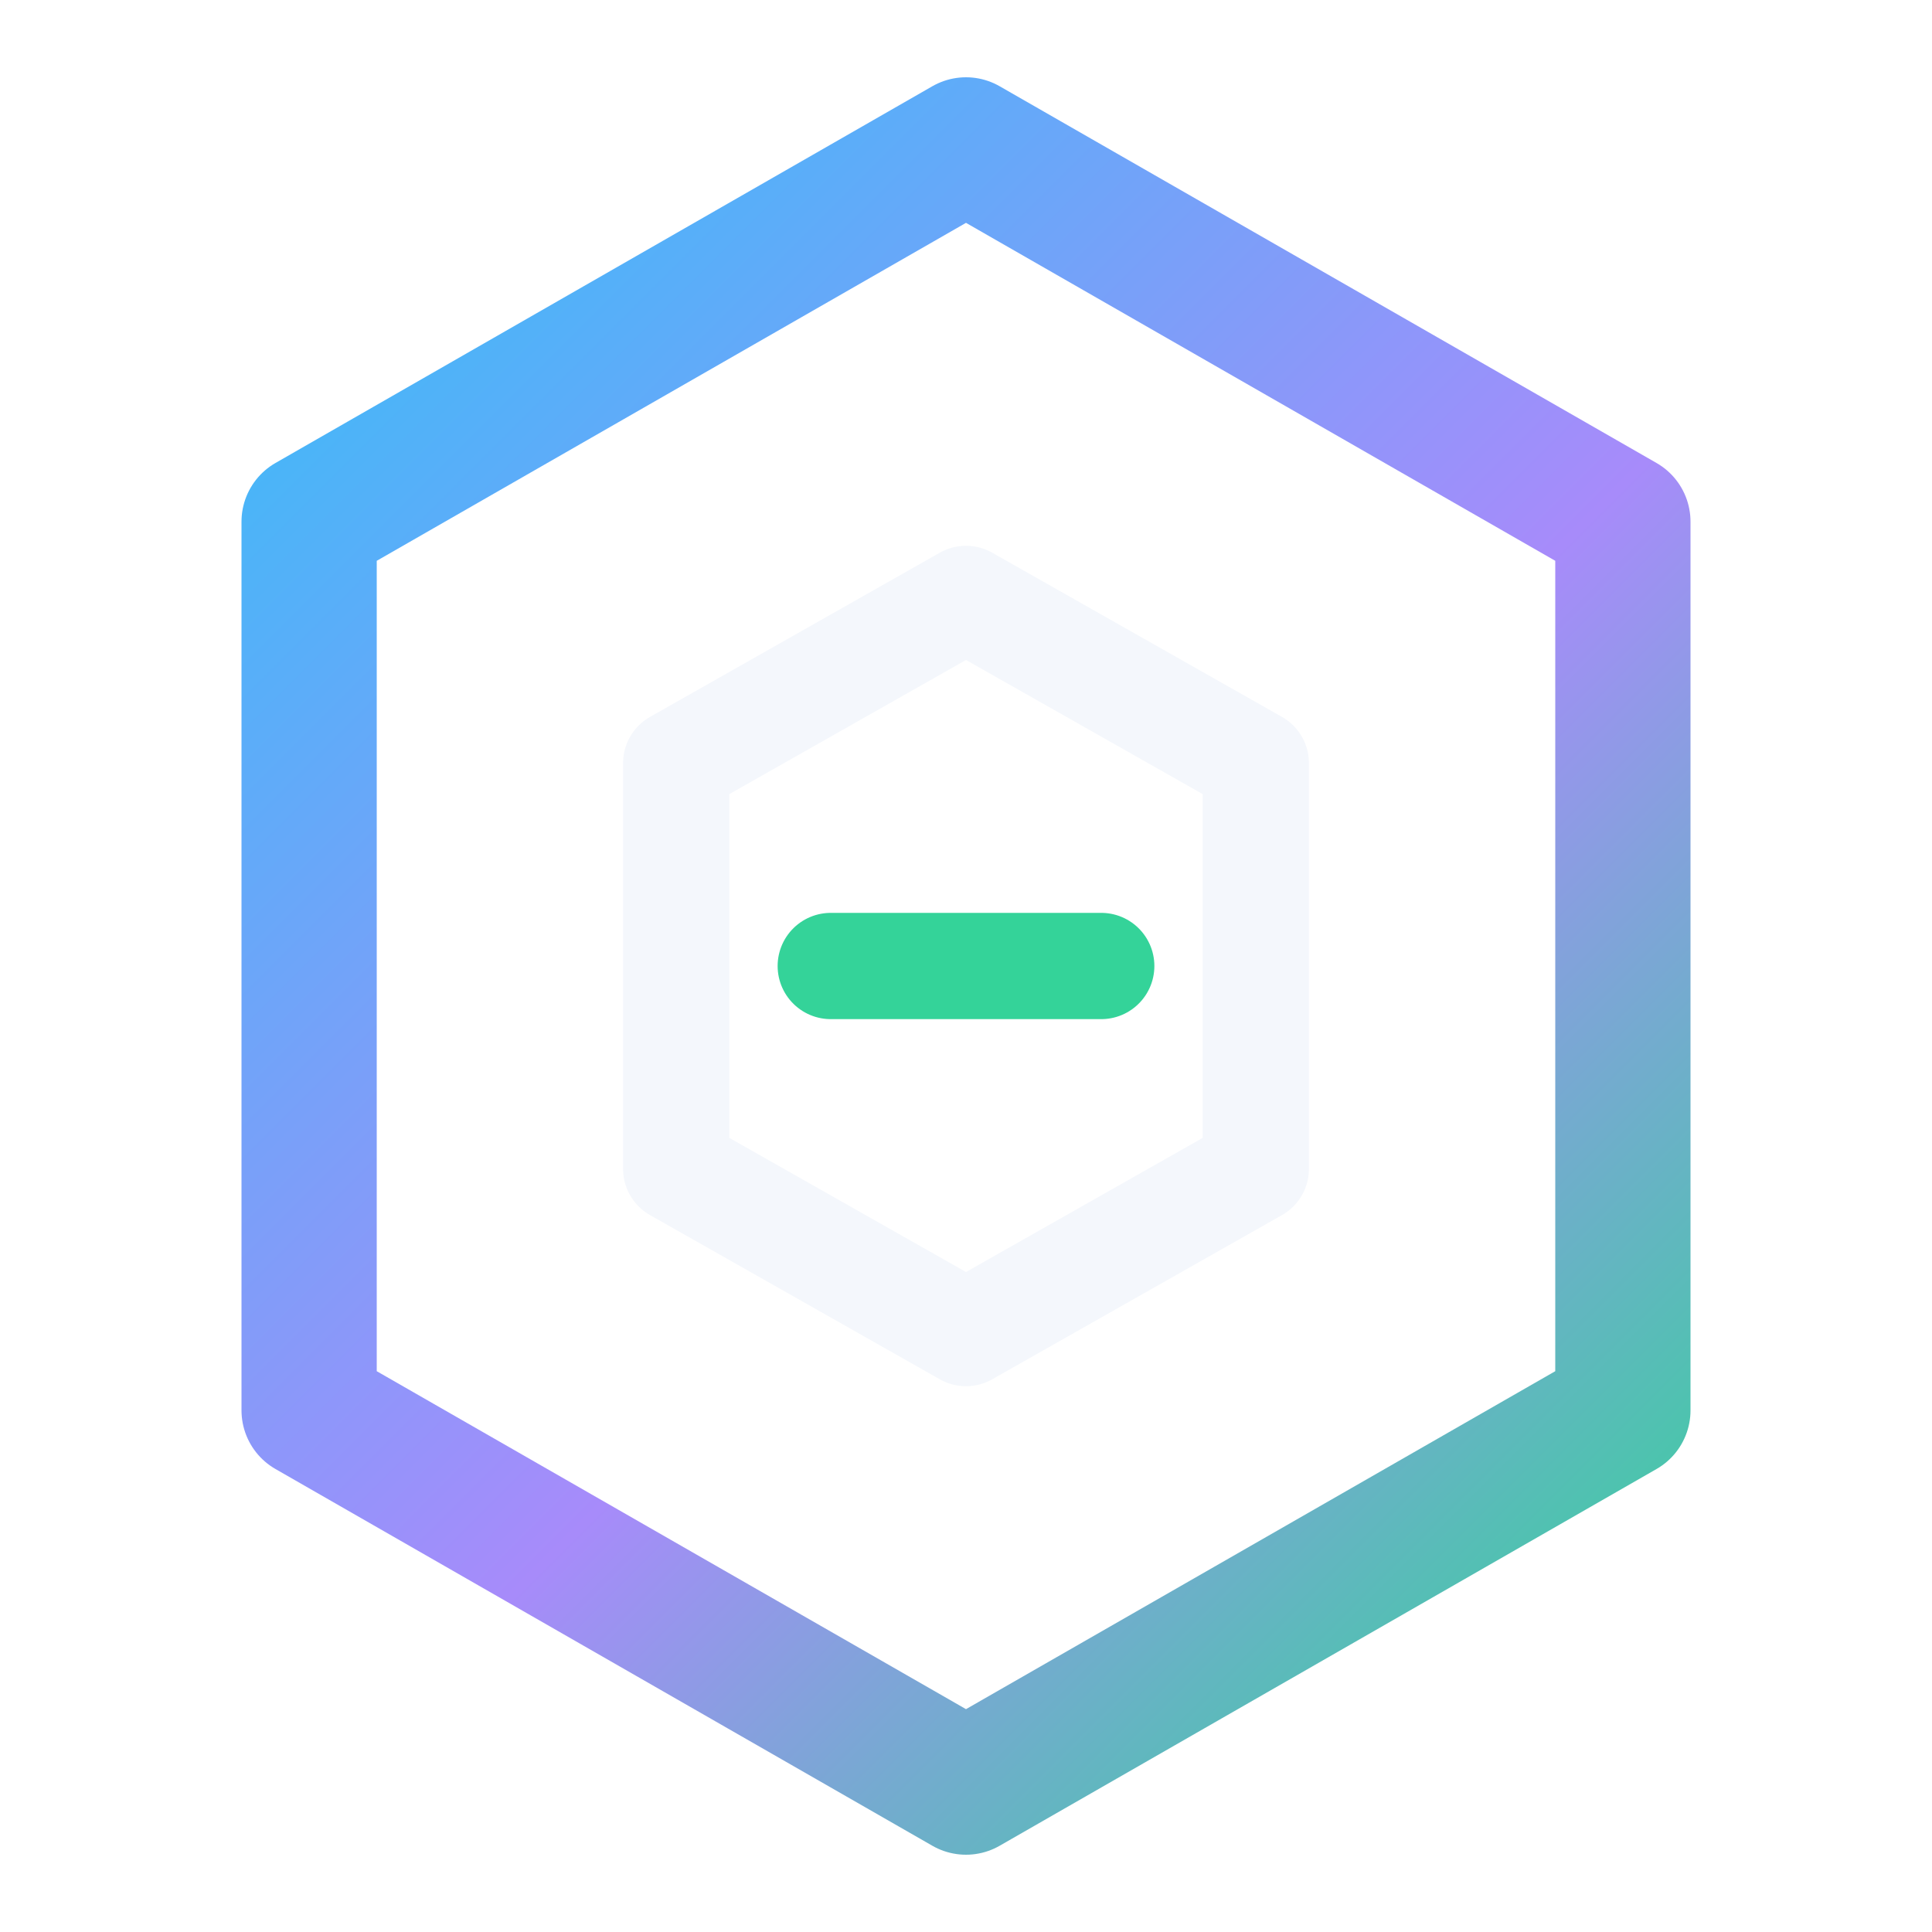
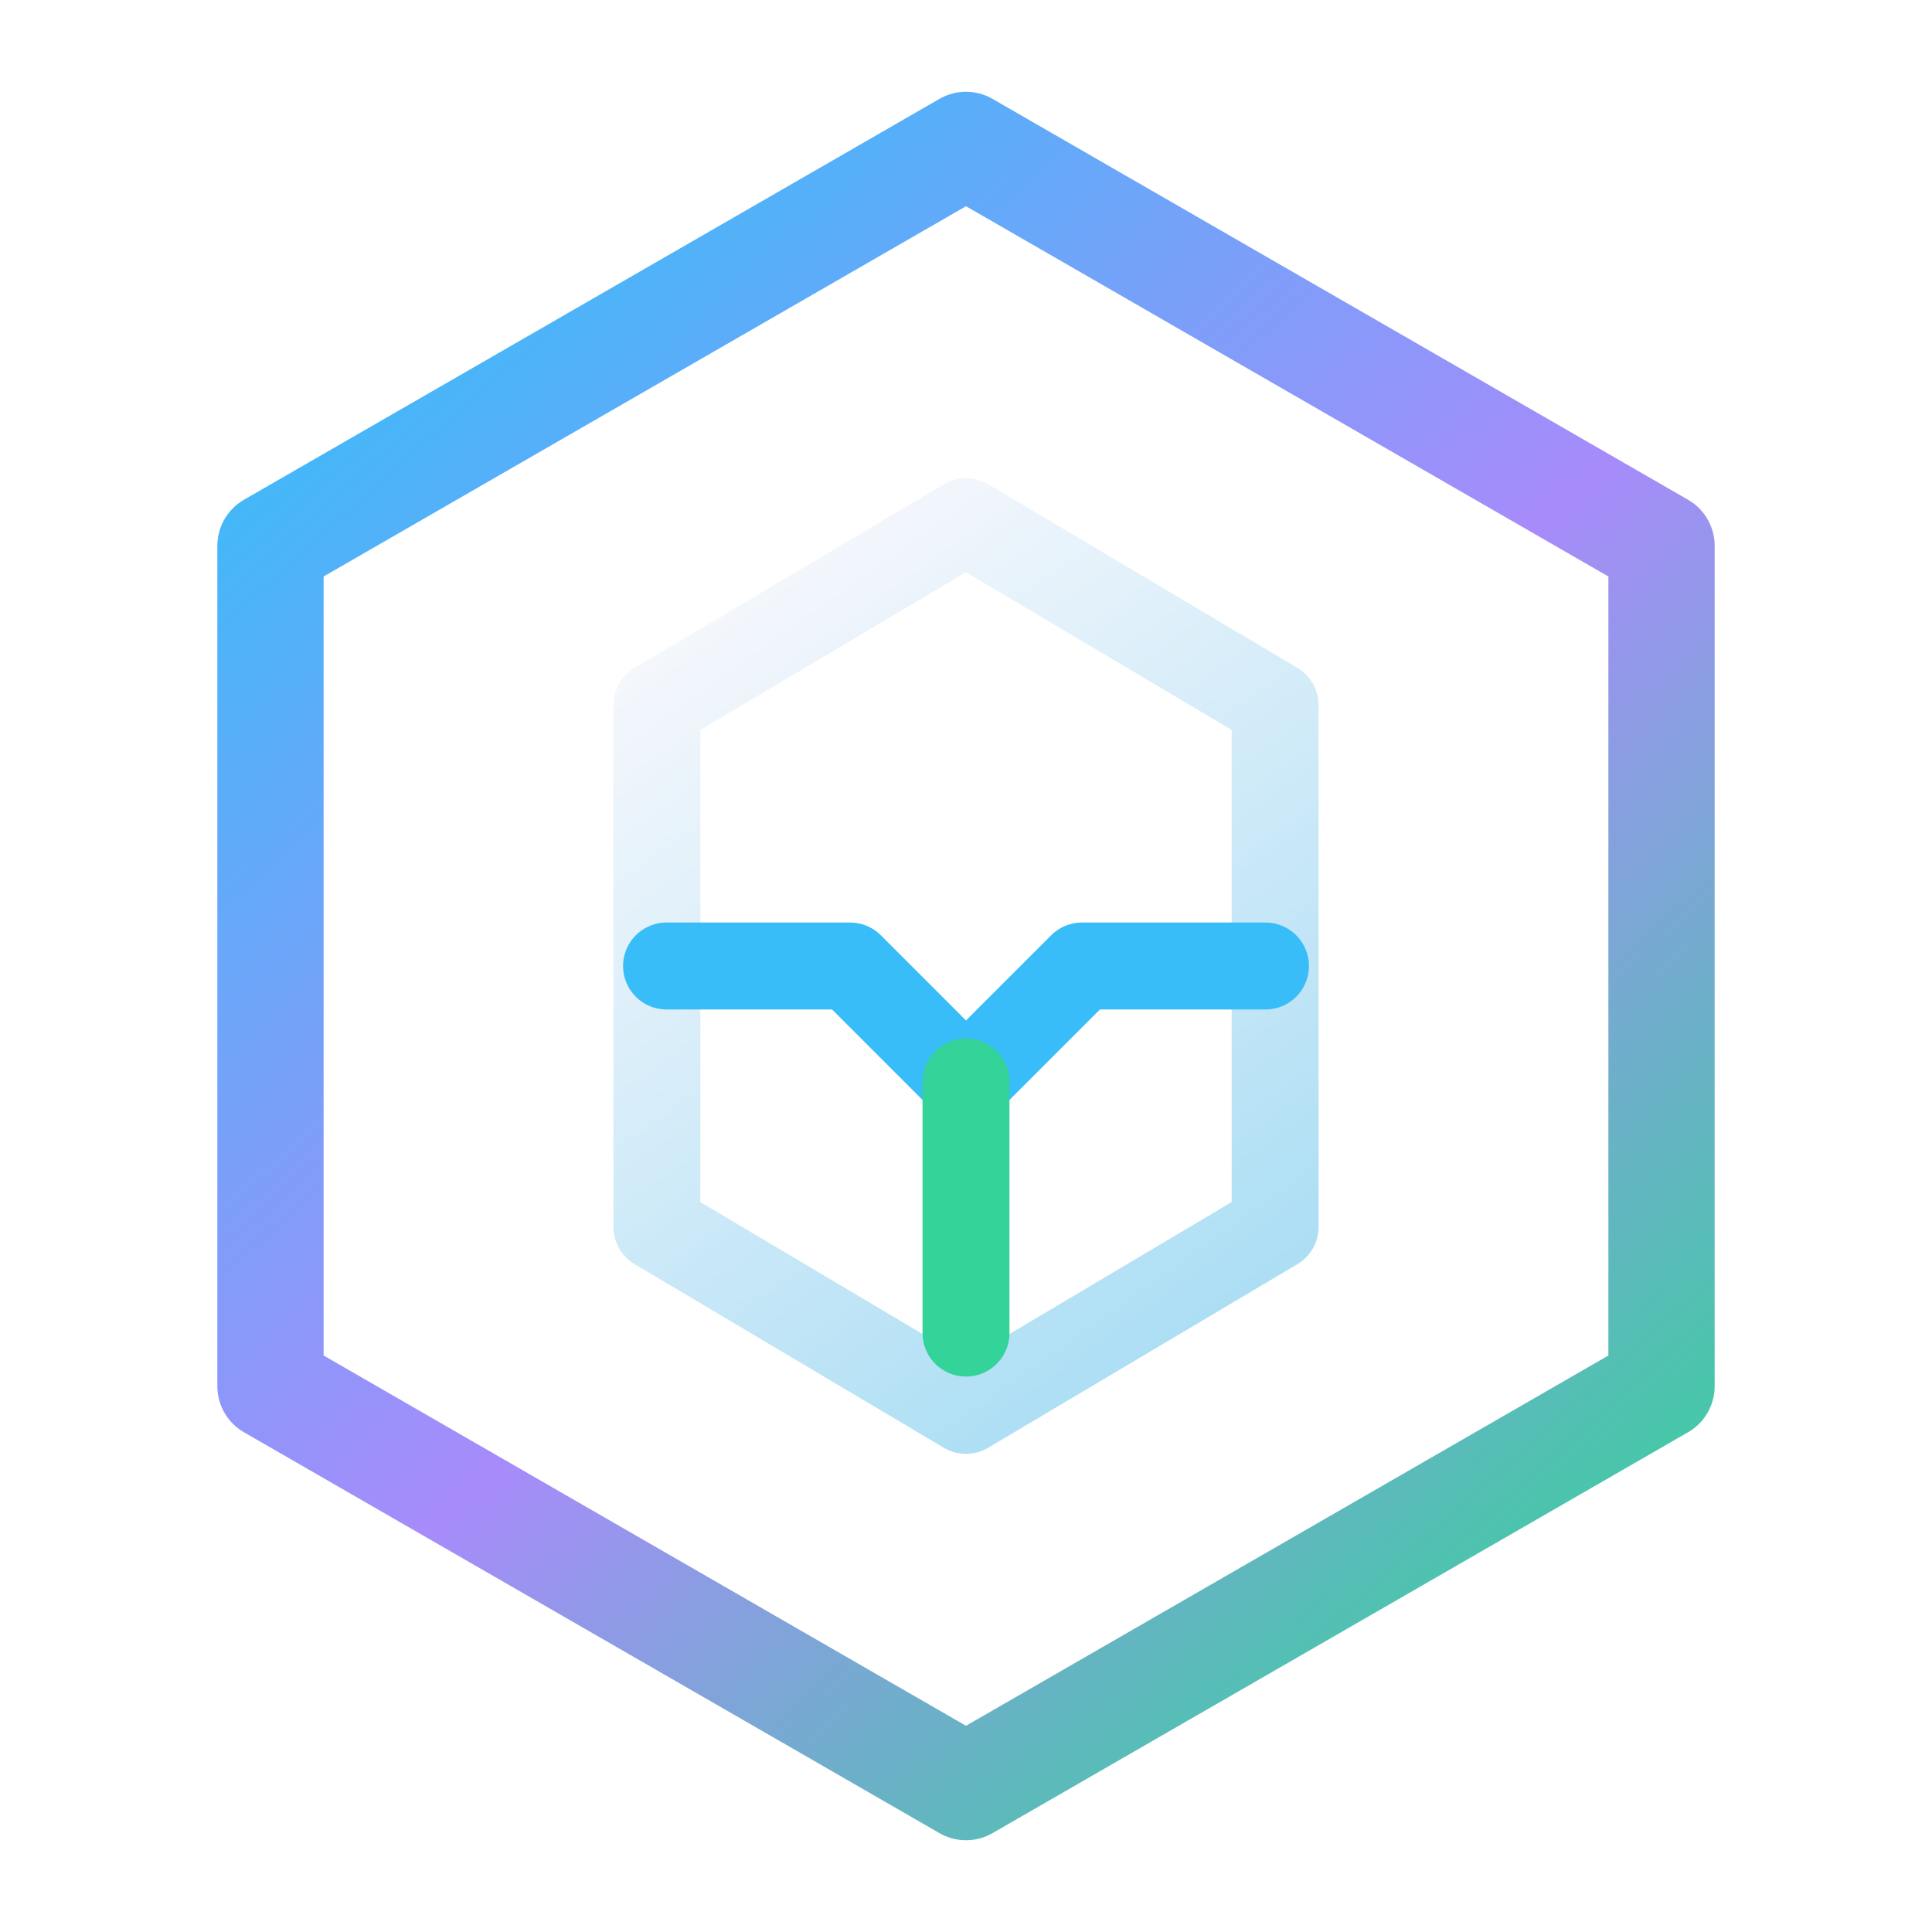
- <svg xmlns="http://www.w3.org/2000/svg" viewBox="0 0 100 100" fill="none">
+ <svg xmlns="http://www.w3.org/2000/svg" viewBox="0 0 100 100" fill="none" role="img" aria-labelledby="title">
  <defs>
-     <linearGradient id="a" x1="12" y1="12" x2="88" y2="88" gradientUnits="userSpaceOnUse">
+     <linearGradient id="frame" x1="17" y1="14" x2="84" y2="88" gradientUnits="userSpaceOnUse">
      <stop stop-color="#38BDF8" />
-       <stop offset=".56" stop-color="#A78BFA" />
+       <stop offset=".52" stop-color="#A78BFA" />
      <stop offset="1" stop-color="#34D399" />
    </linearGradient>
+     <linearGradient id="core" x1="37" y1="32" x2="64" y2="70" gradientUnits="userSpaceOnUse">
+       <stop stop-color="#F4F7FC" />
+       <stop offset="1" stop-color="#A9DDF4" />
+     </linearGradient>
  </defs>
-   <path d="M50 7.5 84 27v46L50 92.5 16 73V27L50 7.5Z" stroke="url(#a)" stroke-width="7" stroke-linejoin="round" />
-   <path d="M35 39.5 50 31l15 8.5v21L50 69l-15-8.5v-21Z" stroke="#F4F7FC" stroke-width="5.5" stroke-linejoin="round" />
-   <path d="M43 50h14" stroke="#34D399" stroke-width="5.5" stroke-linecap="round" />
+   <path d="M50 7.5 86 28.25v43.5L50 92.5 14 71.75v-43.5L50 7.5Z" stroke="url(#frame)" stroke-width="5.5" stroke-linejoin="round" />
+   <path d="M34 36.5 50 27l16 9.5v27L50 73l-16-9.5v-27Z" stroke="url(#core)" stroke-width="4.5" stroke-linejoin="round" />
+   <path d="M34.5 50H44l6 6 6-6h9.5" stroke="#38BDF8" stroke-width="4.5" stroke-linecap="round" stroke-linejoin="round" />
+   <path d="M50 56V69" stroke="#34D399" stroke-width="4.5" stroke-linecap="round" />
</svg>
